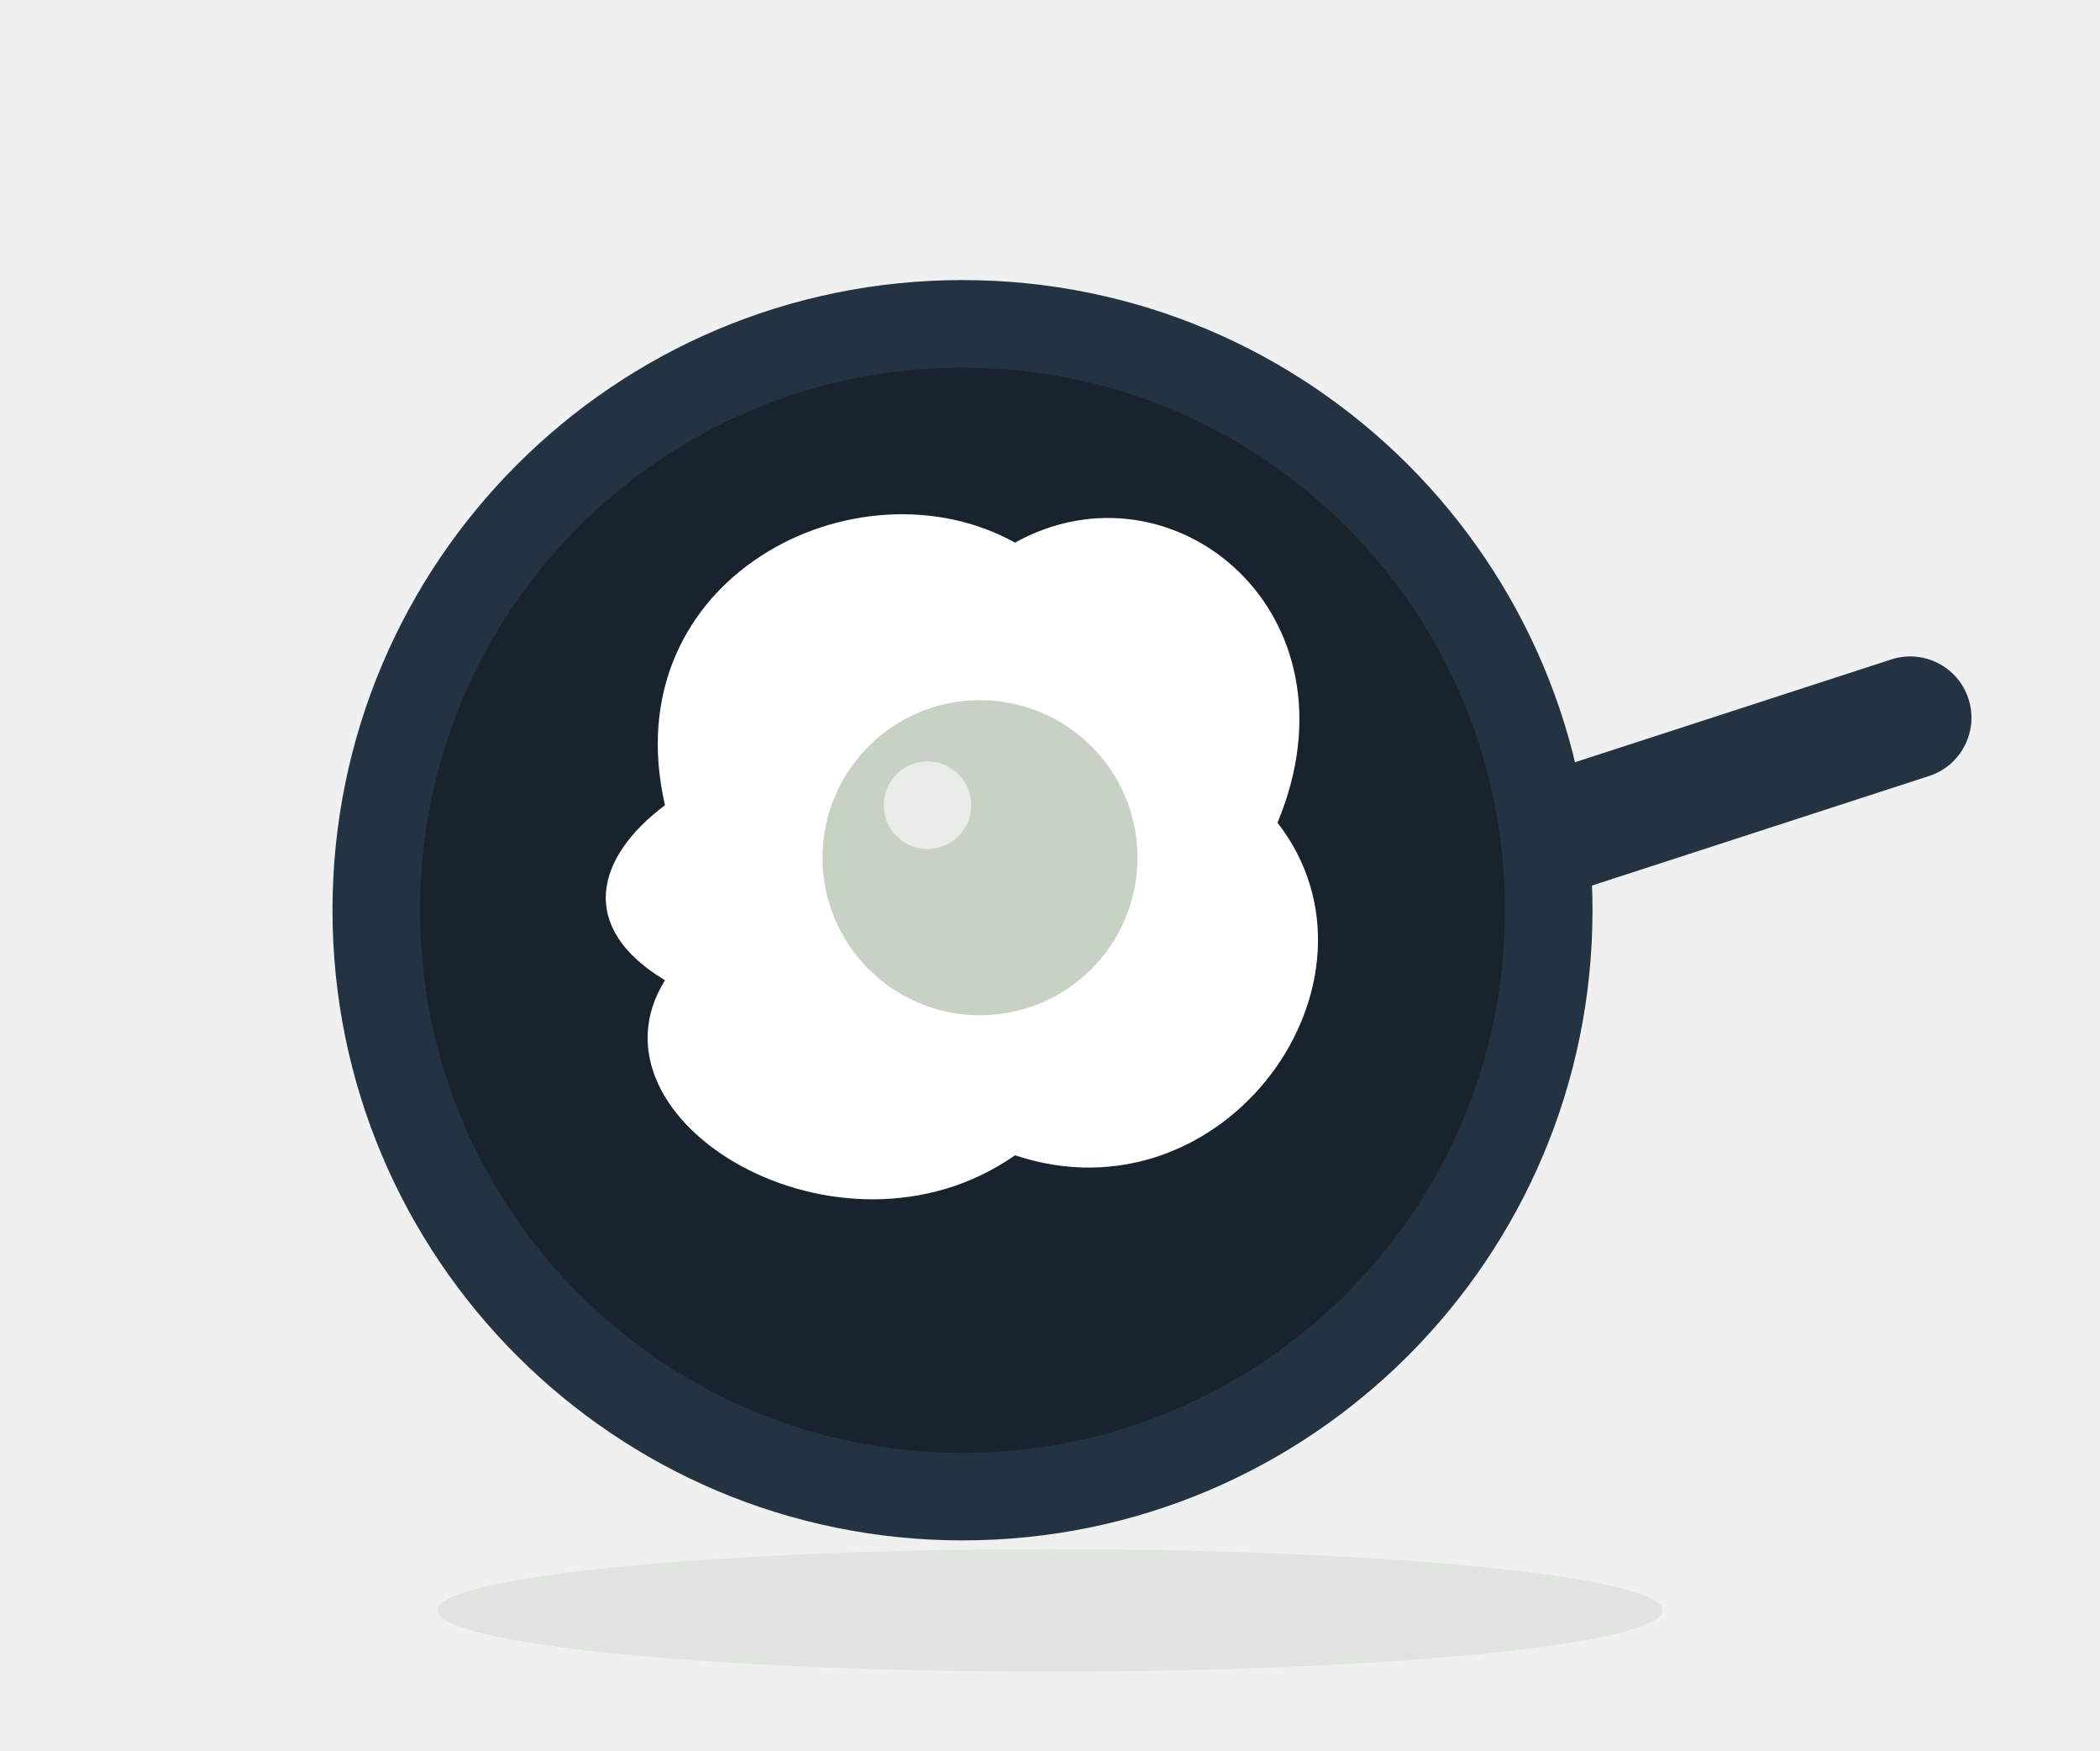
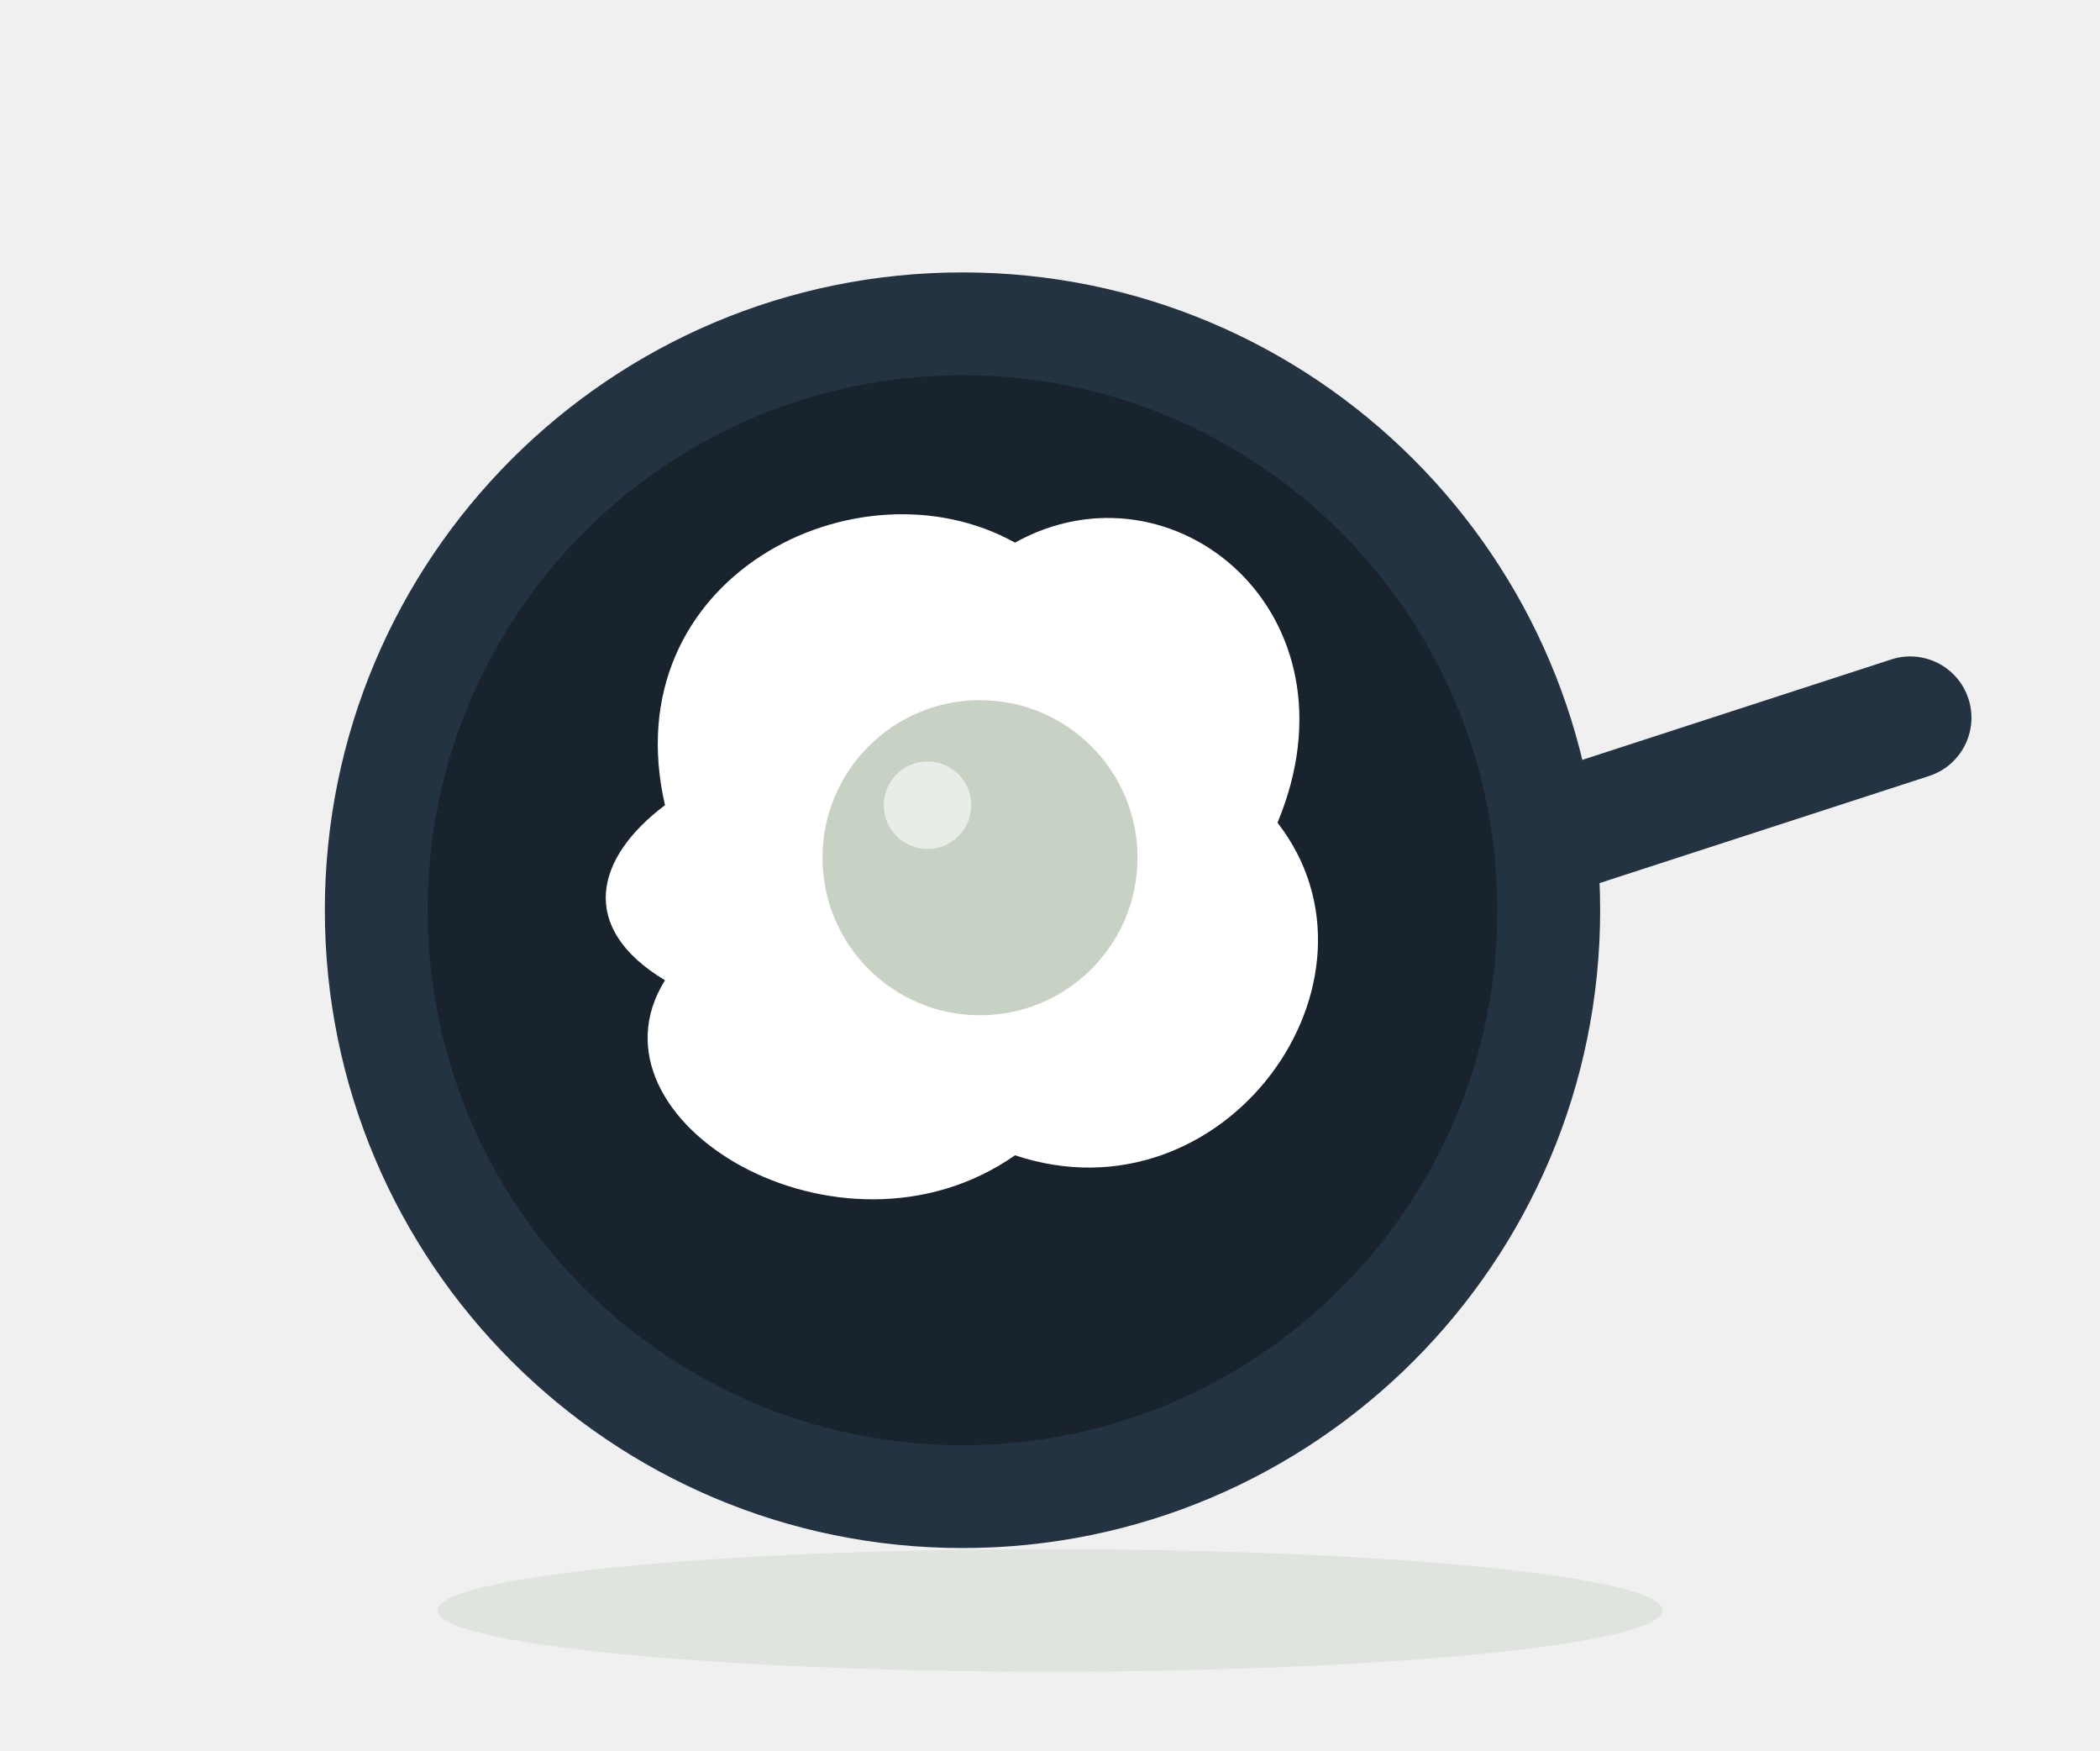
<svg xmlns="http://www.w3.org/2000/svg" viewBox="0 0 240 200" width="240" height="200">
  <ellipse cx="120" cy="184" rx="70" ry="7" fill="#DFE4DE" />
  <rect x="166" y="92" width="62" height="14" rx="7" fill="#243341" transform="rotate(-18 166 99)" />
-   <circle cx="110" cy="104" r="72" fill="#243341" />
-   <circle cx="110" cy="104" r="62" fill="#18232D" />
+   <circle cx="110" cy="104" r="72" fill="#243341" stroke="#243341" stroke-width="1.75" stroke-linejoin="round" />
+   <circle cx="110" cy="104" r="62" fill="#18232D" stroke="#243341" stroke-width="1.75" stroke-linejoin="round" />
  <path d="M76 92 C70 66 98 52 116 62 C134 52 156 70 146 94 C160 112 140 140 116 132 C96 146 66 128 76 112 C66 106 68 98 76 92Z" fill="#fff" />
  <circle cx="112" cy="98" r="18" fill="#C7D2C4" />
  <circle cx="106" cy="92" r="5" fill="#fff" opacity=".6" />
</svg>
